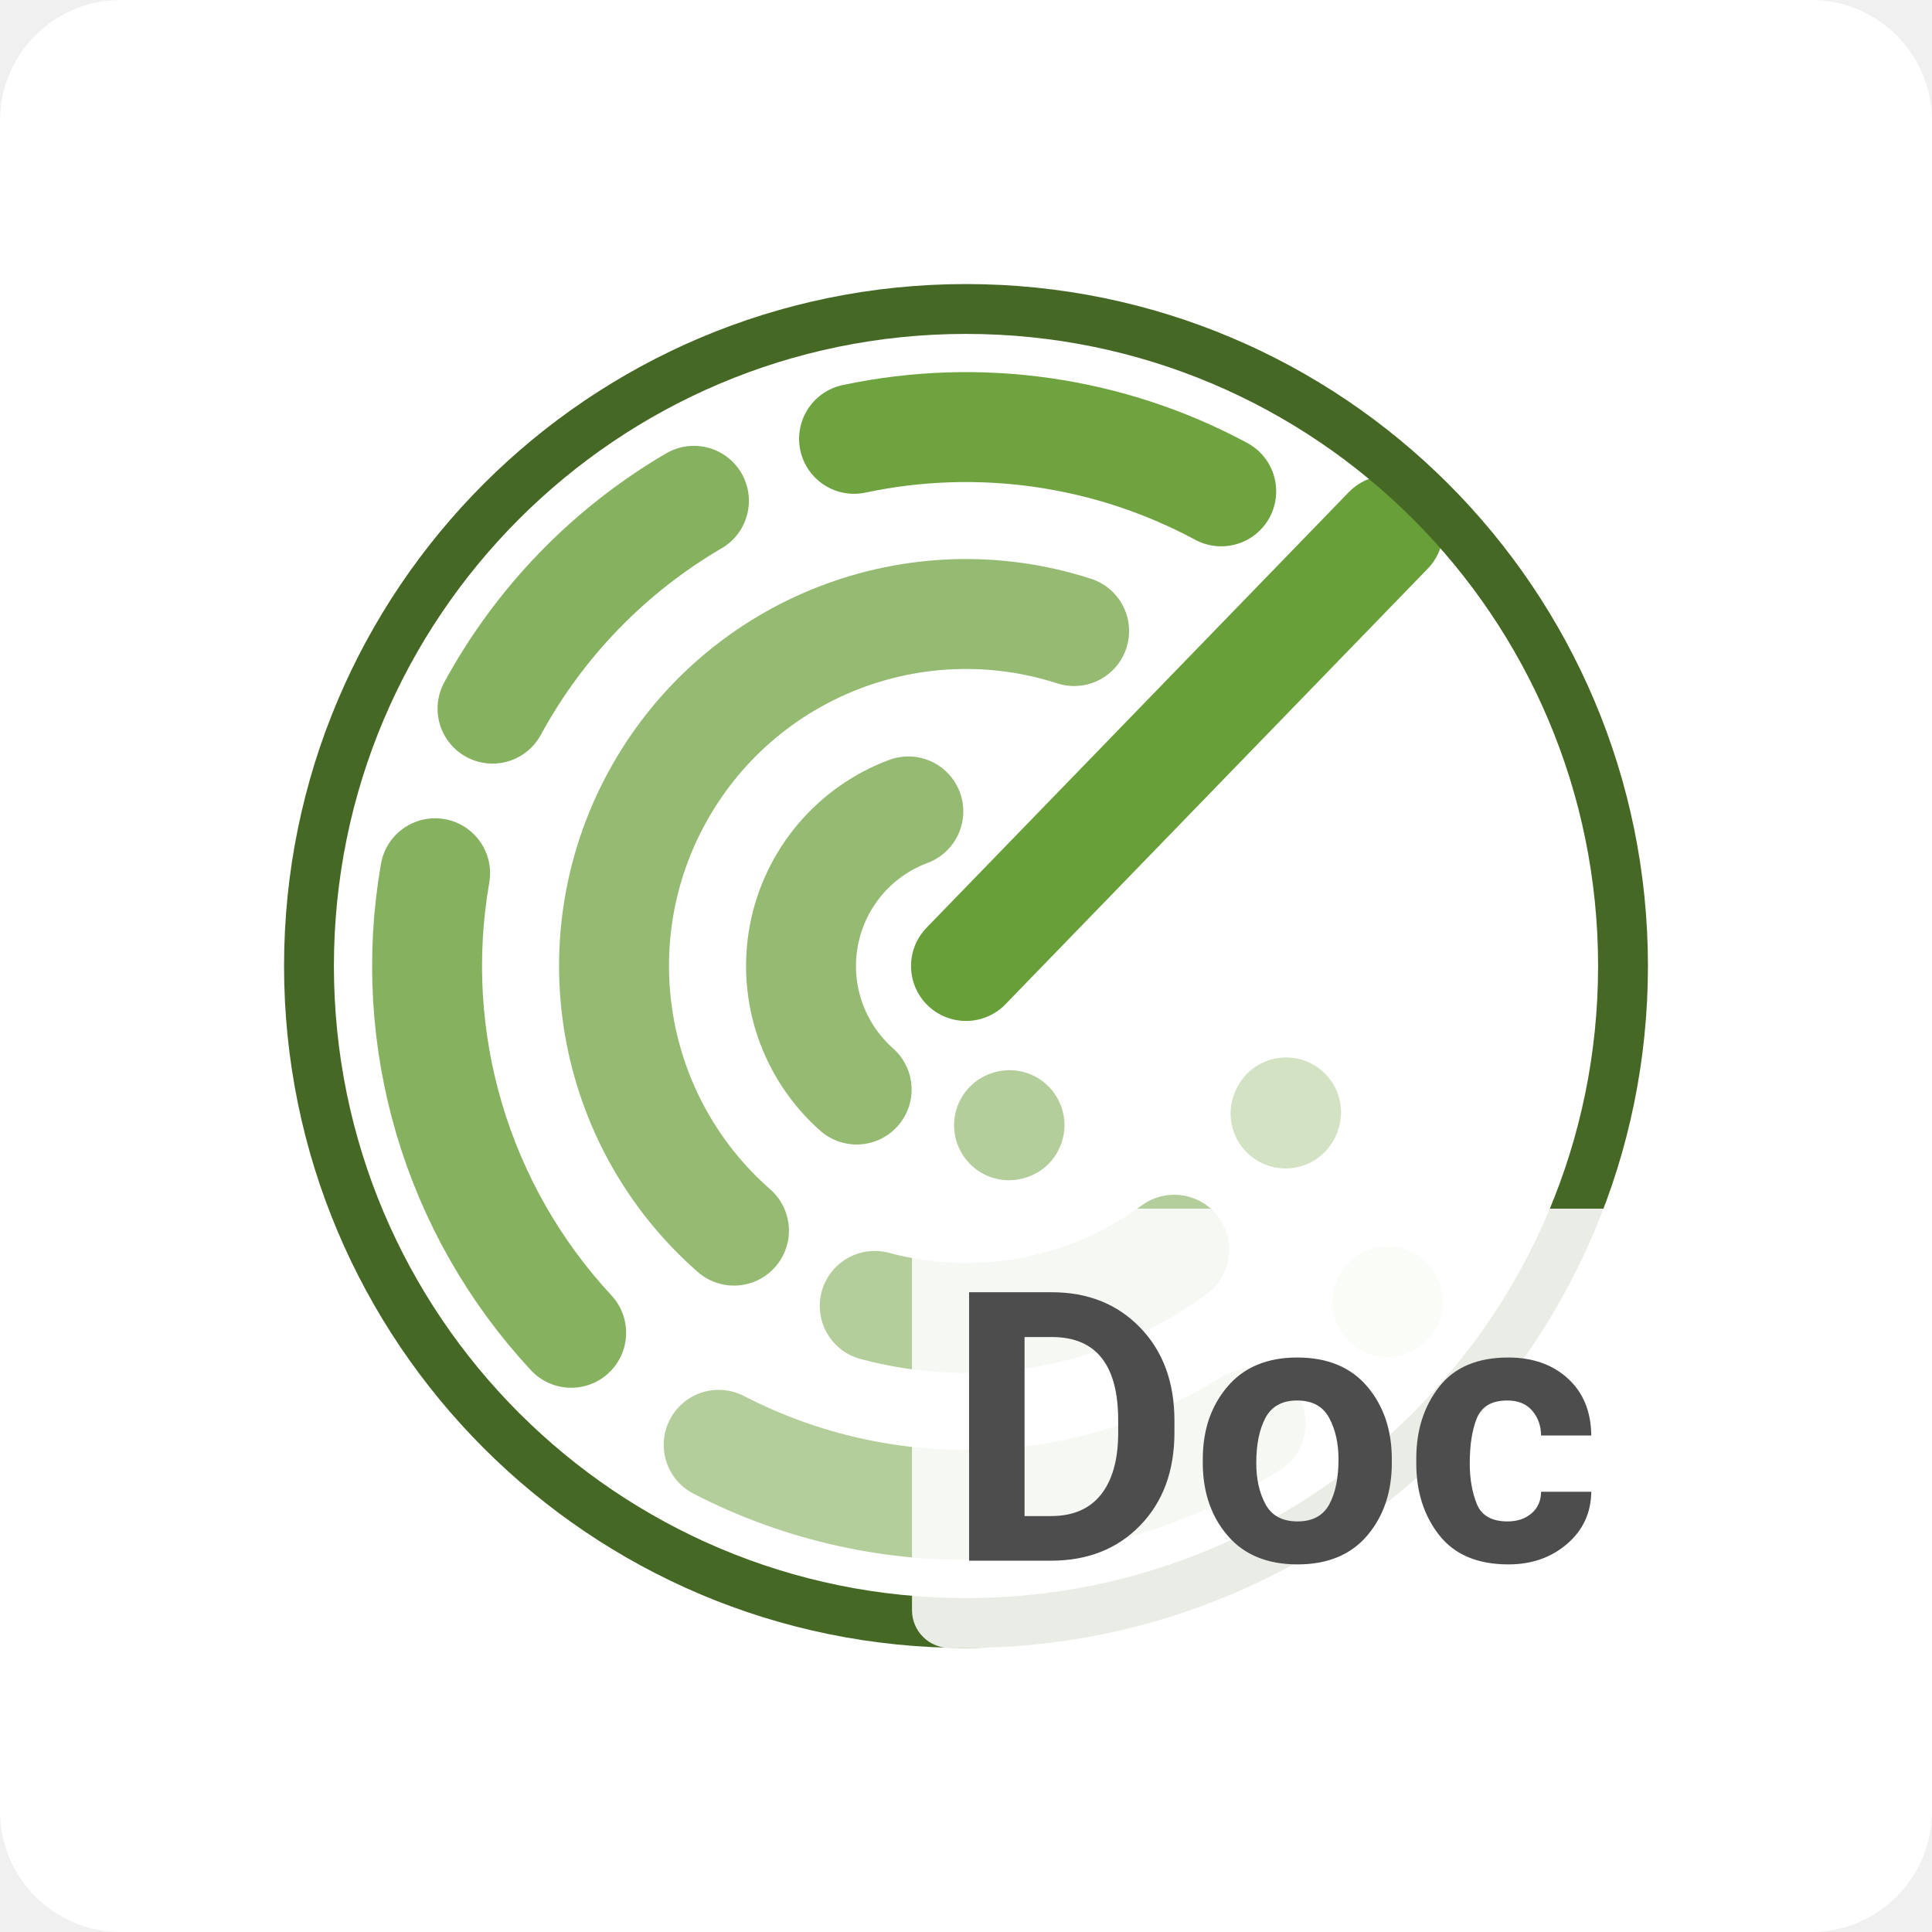
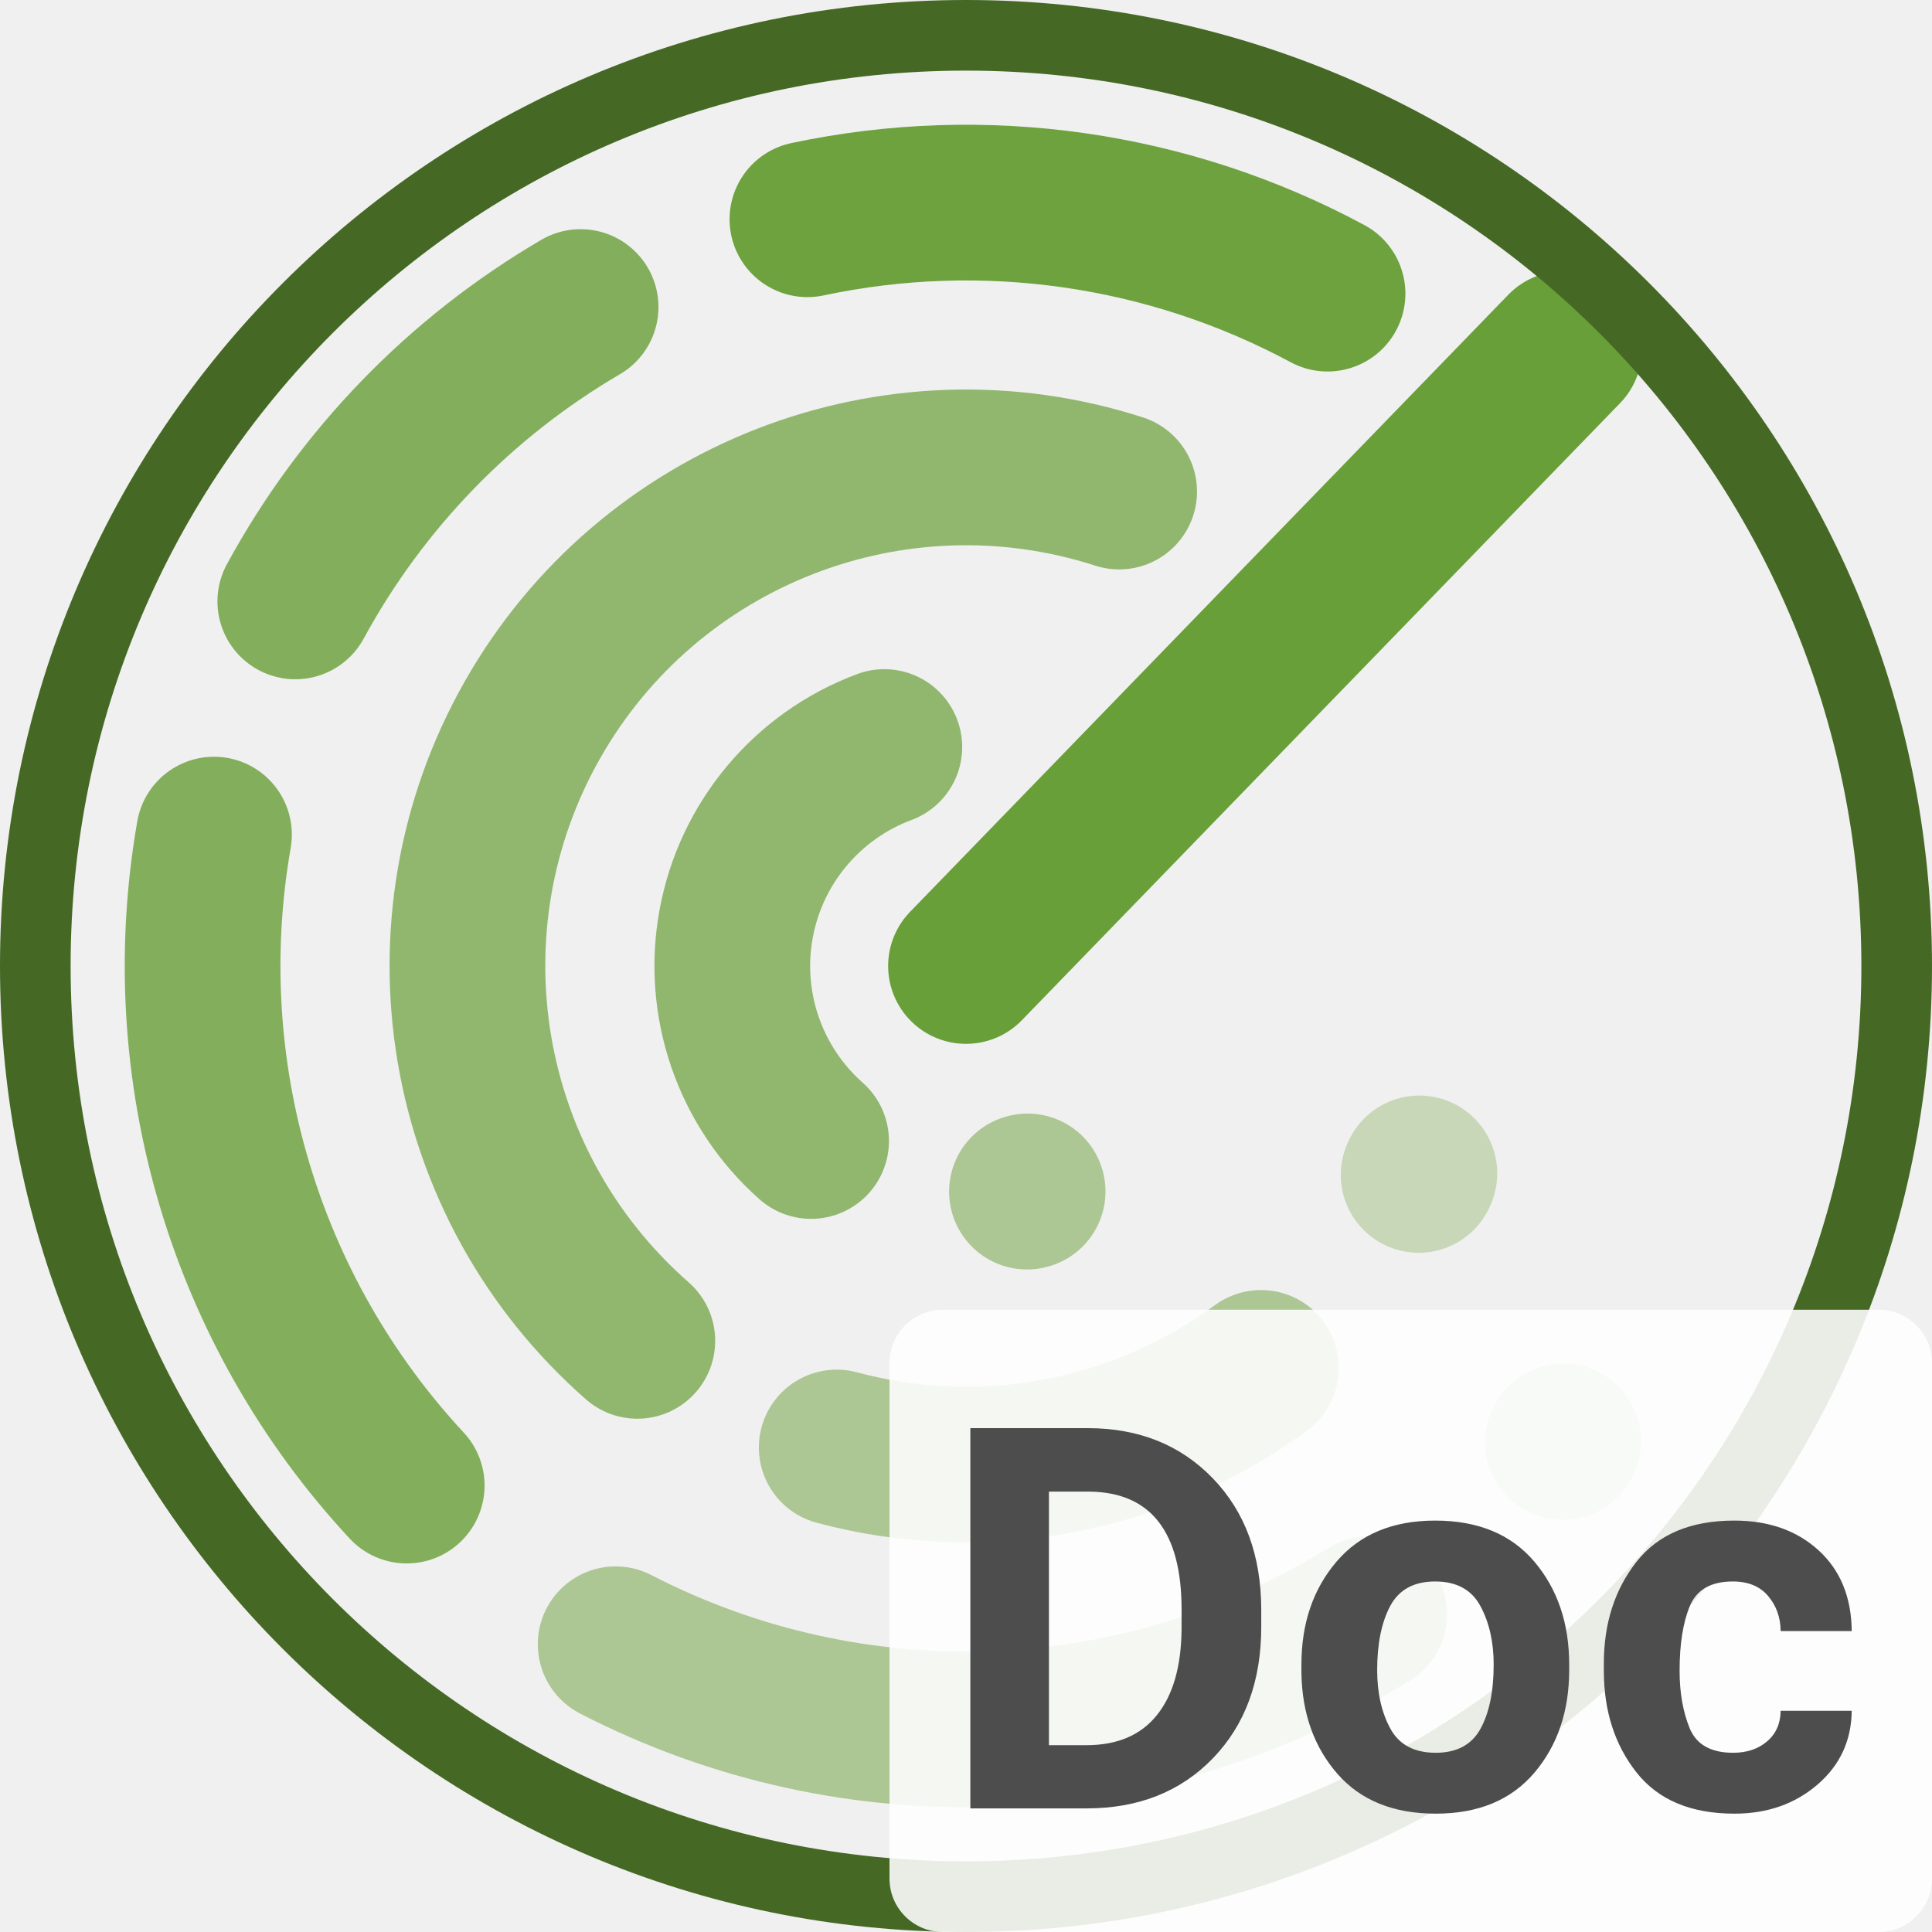
- <svg xmlns="http://www.w3.org/2000/svg" width="512mm" height="512mm" viewBox="0 0 512 512" version="1.1" id="svg8">
+ <svg xmlns="http://www.w3.org/2000/svg" width="361.446mm" height="361.446mm" viewBox="0 0 361.446 361.446" version="1.1" id="svg8">
  <defs id="defs2" />
-   <g id="layer1" transform="translate(-22.60834,-57.68037)">
-     <rect style="fill:#ffffff;fill-opacity:1;stroke:none;stroke-width:2.993" id="rect304" width="512" height="512" x="22.608" y="57.68" rx="32" />
+   <g id="layer1" transform="translate(-97.88545,-132.9575)">
    <g id="g1693" transform="matrix(3.303226,0,0,3.303226,-93.84415,-174.623)">
      <path style="fill:none;fill-rule:evenodd;stroke:#689f38;stroke-width:8.819;stroke-linecap:round;stroke-miterlimit:4;stroke-dasharray:none;stroke-opacity:0.3" id="path1917-8-3" d="m 146.581,174.754 a 43.236,43.236 0 0 1 -0.024,0.03" />
      <path id="path1917-8-3-3" style="fill:none;fill-rule:evenodd;stroke:#689f38;stroke-width:8.819;stroke-linecap:round;stroke-miterlimit:4;stroke-dasharray:none;stroke-opacity:0.3" d="m 138.431,159.573 a 28.236,28.236 0 0 1 -0.039,0.085" />
      <path style="fill:none;stroke:#689f38;stroke-width:8.819;stroke-linecap:round;stroke-linejoin:miter;stroke-miterlimit:4;stroke-dasharray:none;stroke-opacity:1" d="m 112.754,147.826 33.879,-34.948" id="path2823" />
      <path id="path1917-8-3-5" style="fill:none;fill-rule:evenodd;stroke:#689f38;stroke-width:8.819;stroke-linecap:round;stroke-miterlimit:4;stroke-dasharray:none;stroke-opacity:0.5" d="m 135.596,184.536 a 43.236,43.236 0 0 1 -42.684,1.705" />
      <path id="path1917-8-3-8" style="fill:none;fill-rule:evenodd;stroke:#689f38;stroke-width:8.819;stroke-linecap:round;stroke-miterlimit:4;stroke-dasharray:none;stroke-opacity:0.8" d="M 81.078,177.254 A 43.236,43.236 0 0 1 70.163,140.384" />
      <path id="path1917-8-3-36" style="fill:none;fill-rule:evenodd;stroke:#689f38;stroke-width:8.819;stroke-linecap:round;stroke-miterlimit:4;stroke-dasharray:none;stroke-opacity:0.8" d="M 74.768,127.177 A 43.236,43.236 0 0 1 90.927,110.504" />
      <path id="path1917-8-3-38" style="fill:none;fill-rule:evenodd;stroke:#689f38;stroke-width:8.819;stroke-linecap:round;stroke-miterlimit:4;stroke-dasharray:none;stroke-opacity:0.957" d="m 103.773,105.533 a 43.236,43.236 0 0 1 29.457,4.213" />
      <path style="fill:none;fill-rule:evenodd;stroke:#689f38;stroke-width:8.819;stroke-linecap:round;stroke-miterlimit:4;stroke-dasharray:none;stroke-opacity:0.5" id="path1917-8-3-3-7" d="m 129.462,170.589 a 28.236,28.236 0 0 1 -24.03,4.508" />
      <path style="fill:none;fill-rule:evenodd;stroke:#689f38;stroke-width:8.819;stroke-linecap:round;stroke-miterlimit:4;stroke-dasharray:none;stroke-opacity:0.7" id="path1917-8-3-3-8" d="M 94.139,169.057 A 28.236,28.236 0 0 1 88.195,133.893 28.236,28.236 0 0 1 121.428,120.955" />
      <path id="path1917-8-3-3-6-6" style="fill:none;fill-rule:evenodd;stroke:#689f38;stroke-width:8.819;stroke-linecap:round;stroke-miterlimit:4;stroke-dasharray:none;stroke-opacity:0.5" d="m 116.244,160.594 a 13.236,13.236 0 0 1 -0.037,0.01" />
      <path id="path1917-8-3-3-6-1" style="fill:none;fill-rule:evenodd;stroke:#689f38;stroke-width:8.819;stroke-linecap:round;stroke-miterlimit:4;stroke-dasharray:none;stroke-opacity:0.7" d="m 103.981,157.737 a 13.236,13.236 0 0 1 -4.24,-12.329 13.236,13.236 0 0 1 8.387,-9.983" />
      <circle style="fill:none;fill-rule:evenodd;stroke:#456925;stroke-width:4;stroke-miterlimit:4;stroke-dasharray:none;stroke-opacity:1" id="path1917" cx="112.754" cy="147.826" r="52.711" />
    </g>
    <g id="g2485" transform="translate(-3.538119,-0.7056563)">
      <rect style="fill:#ffffff;fill-opacity:0.882;stroke-width:1.625" id="rect253" width="195.036" height="116.417" x="267.834" y="378.692" rx="10" ry="10" />
      <text xml:space="preserve" style="font-style:normal;font-variant:normal;font-weight:bold;font-stretch:normal;font-size:100.061px;line-height:1.25;font-family:Roboto;-inkscape-font-specification:'Roboto Bold';fill:#4d4d4d;fill-opacity:1;stroke:none;stroke-width:2.502" x="276.601" y="471.981" id="text238">
        <tspan id="tspan236" style="font-style:normal;font-variant:normal;font-weight:bold;font-stretch:normal;font-family:Roboto;-inkscape-font-specification:'Roboto Bold';fill:#4d4d4d;fill-opacity:1;stroke-width:2.502" x="276.601" y="471.981">Doc</tspan>
      </text>
    </g>
  </g>
</svg>
